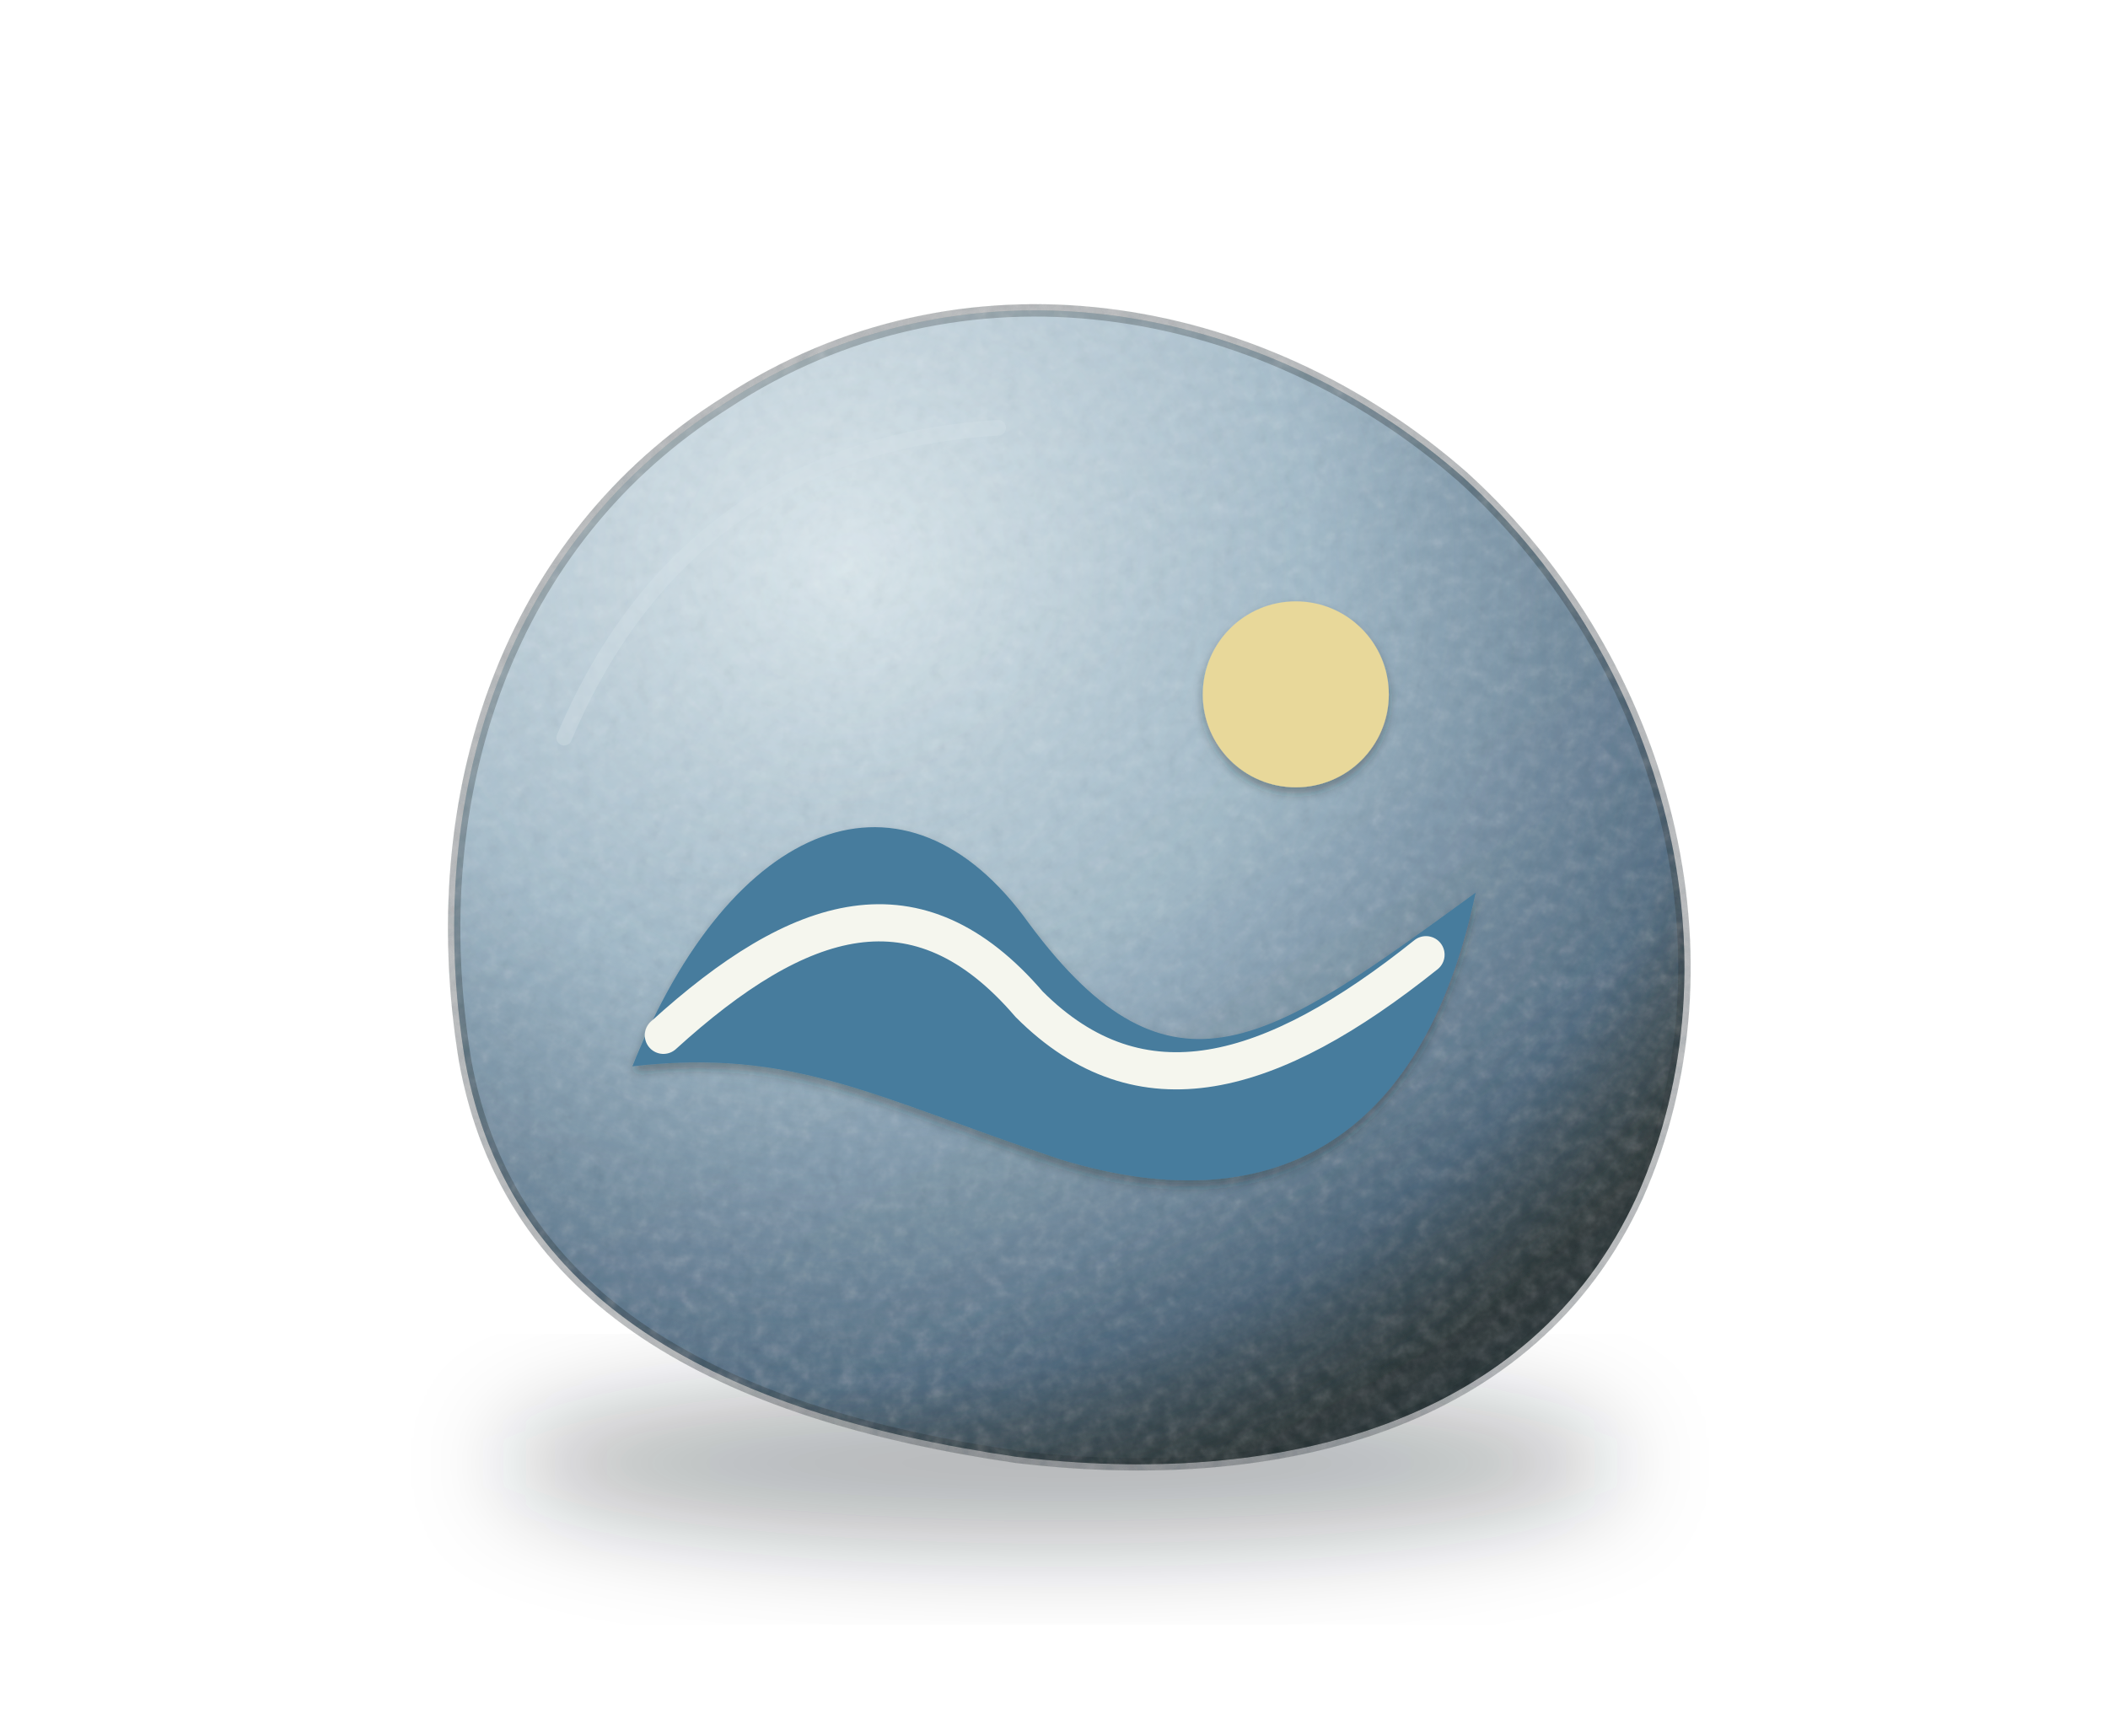
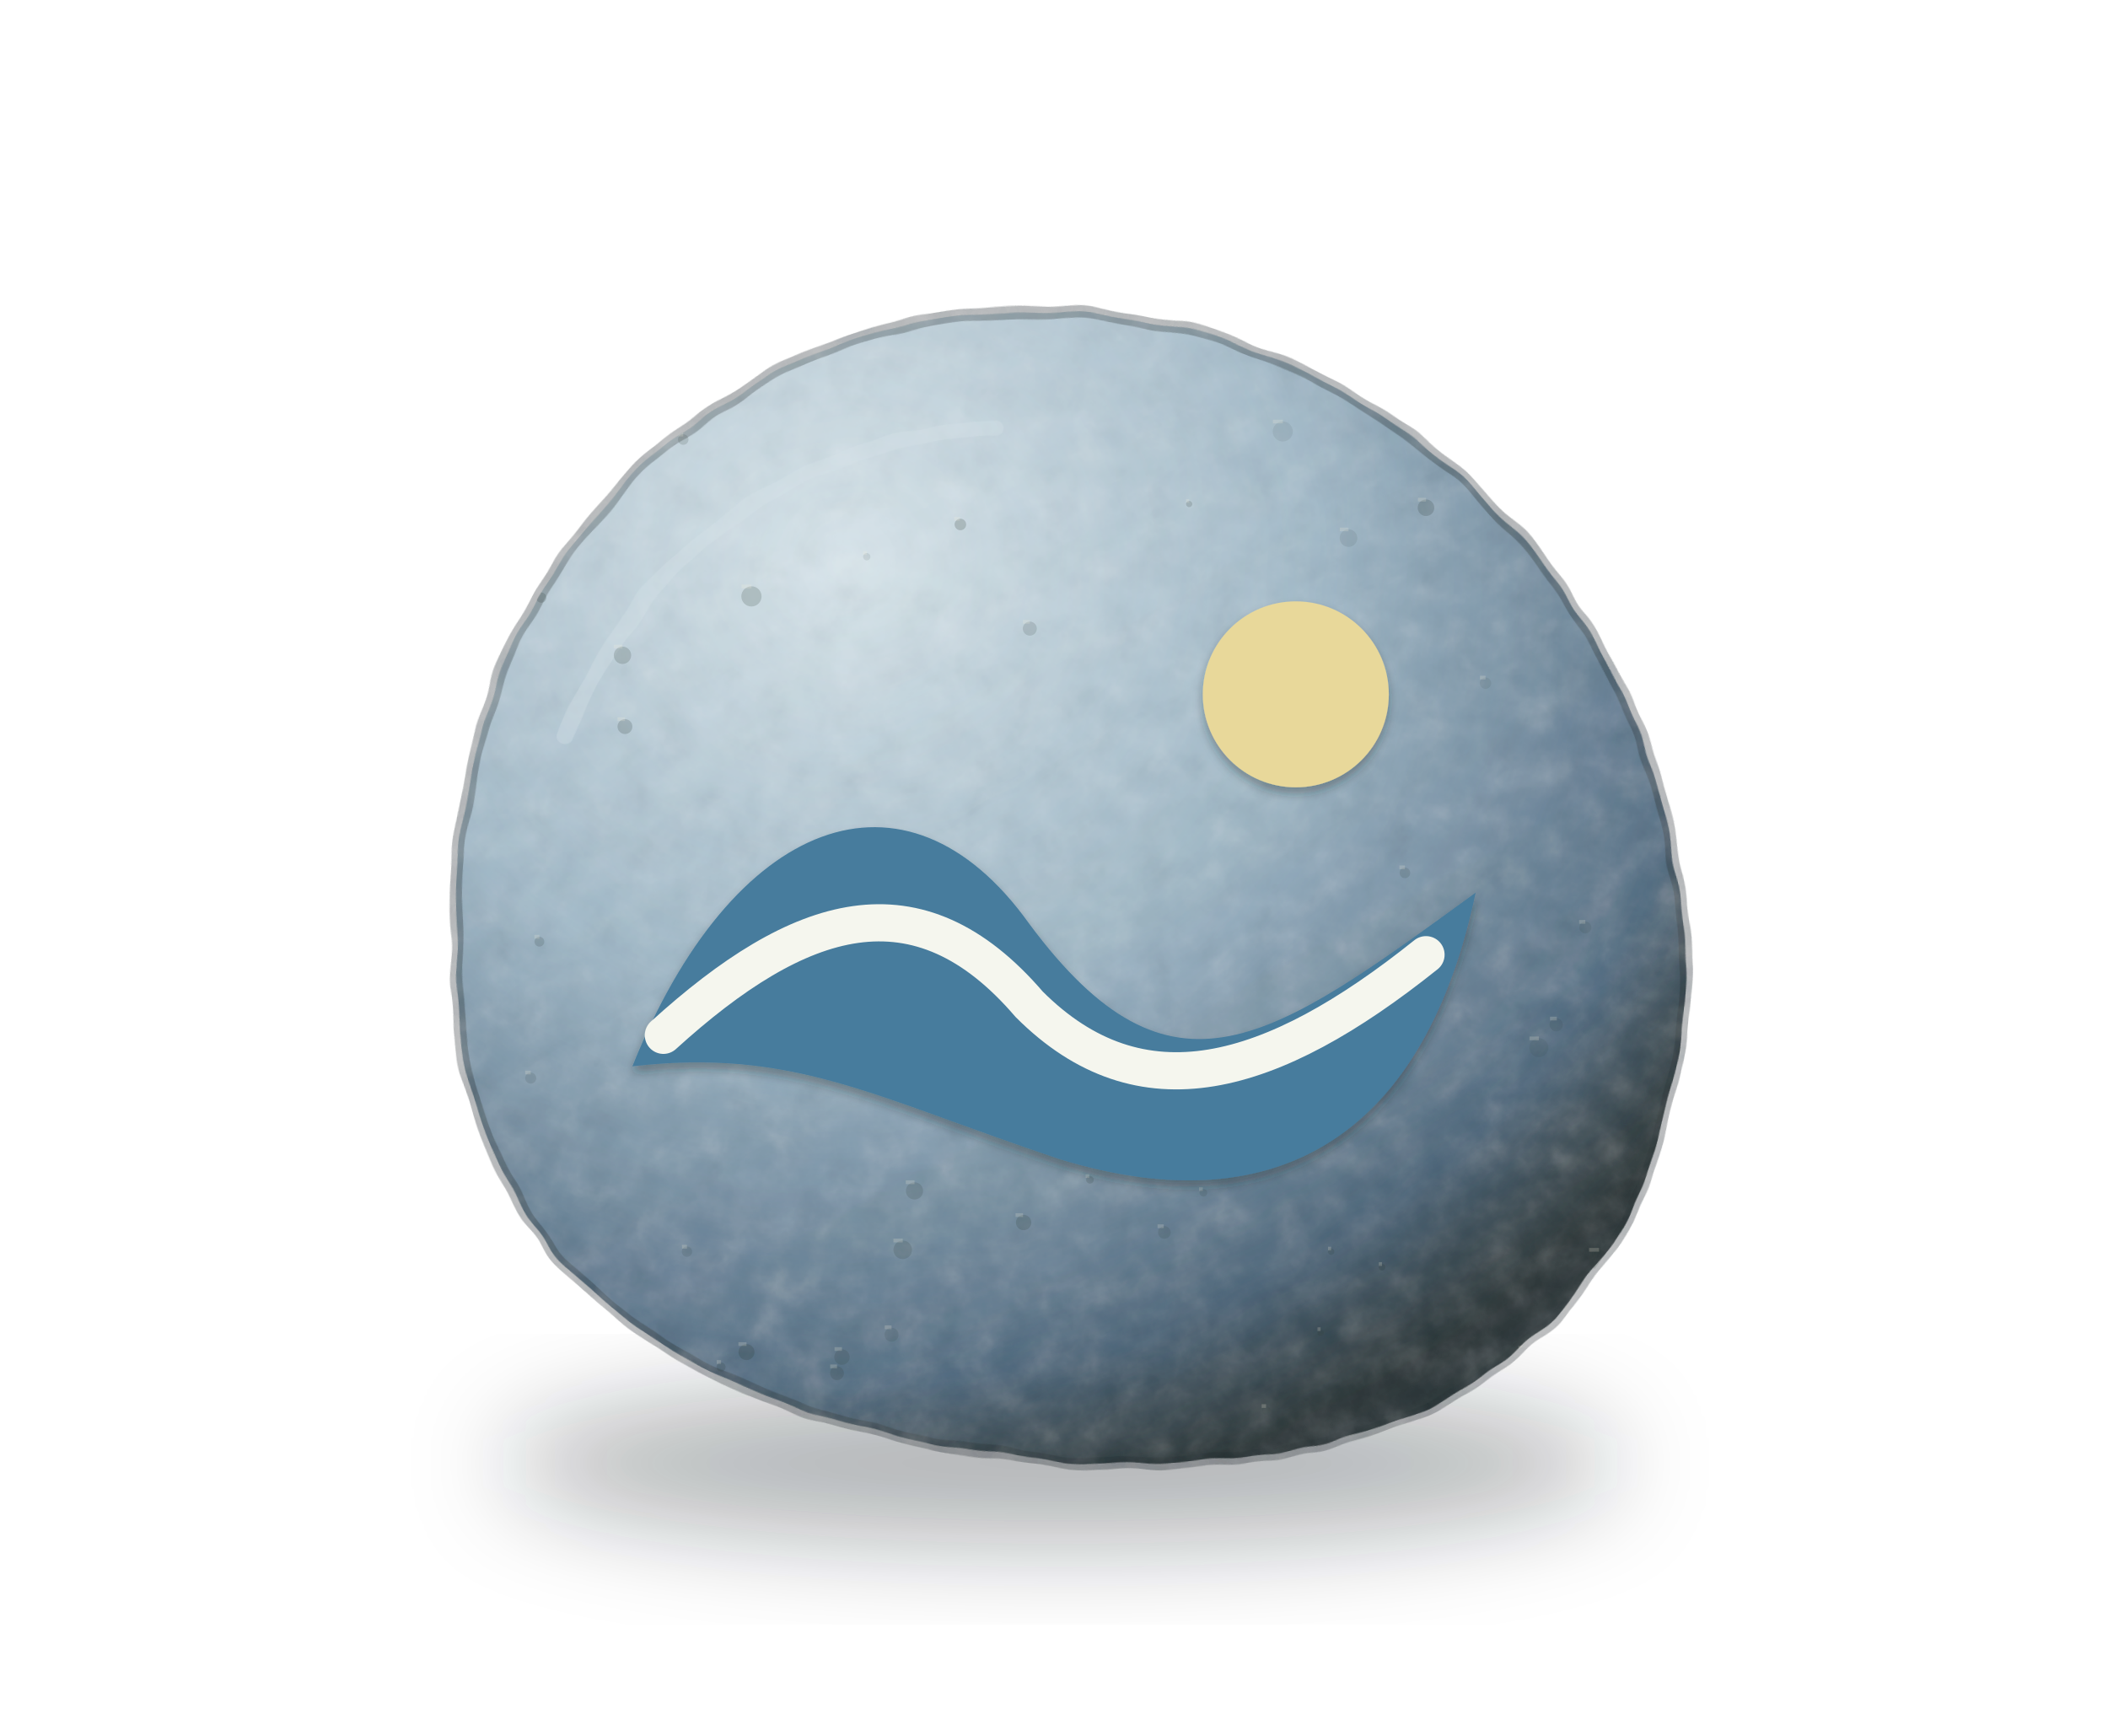
<svg xmlns="http://www.w3.org/2000/svg" viewBox="0 0 340 280">
  <defs>
    <radialGradient id="s" cx="32%" cy="22%" r="83%">
      <stop stop-color="#d5e3e9" />
      <stop offset=".46" stop-color="#a0b8c7" />
      <stop offset=".86" stop-color="#546f85" />
      <stop offset="1" stop-color="#343e3d" />
    </radialGradient>
    <filter id="shadow" x="-30%" y="-30%" width="160%" height="180%">
      <feGaussianBlur stdDeviation="8" />
    </filter>
    <filter id="grain">
-       <feTurbulence type="fractalNoise" baseFrequency=".42" numOctaves="3" stitchTiles="stitch" />
+       <feTurbulence type="fractalNoise" baseFrequency=".18" numOctaves="4" stitchTiles="stitch" />
      <feColorMatrix type="saturate" values="0" />
      <feComponentTransfer>
-         <feFuncA type="linear" slope=".23" />
+         <feFuncA type="linear" slope=".28" />
      </feComponentTransfer>
      <feComposite in2="SourceGraphic" operator="in" />
      <feBlend in="SourceGraphic" mode="soft-light" />
    </filter>
    <linearGradient id="bevel" x1=".2" y1="0" x2=".8" y2="1">
-       <stop stop-color="#fff" stop-opacity=".22" />
+       <stop stop-color="#fff" stop-opacity=".14" />
      <stop offset=".38" stop-color="#fff" stop-opacity="0" />
      <stop offset=".74" stop-color="#13232b" stop-opacity=".02" />
      <stop offset="1" stop-color="#13232b" stop-opacity=".4" />
    </linearGradient>
    <filter id="paint" x="-20%" y="-20%" width="140%" height="140%">
      <feDropShadow dx="0" dy="1" stdDeviation=".8" flood-color="#17252c" flood-opacity=".35" />
    </filter>
+     <clipPath id="stone-clip">
+       <path d="M75 171C68 128 82 87 117 65c38-25 86-17 119 12 33 30 45 78 28 116-17 37-58 47-100 42-48-7-82-25-89-64Z" />
+     </clipPath>
+     <filter id="weathered" x="-10%" y="-10%" width="120%" height="120%">
+       <feTurbulence type="fractalNoise" baseFrequency=".09" numOctaves="2" seed="5" result="rough" />
+       <feDisplacementMap in="SourceGraphic" in2="rough" scale="1.8" xChannelSelector="R" yChannelSelector="G" />
+     </filter>
  </defs>
  <ellipse cx="171" cy="236" rx="90" ry="13" opacity=".32" fill="#0b171b" filter="url(#shadow)" />
-   <path d="M75 171C68 128 82 87 117 65c38-25 86-17 119 12 33 30 45 78 28 116-17 37-58 47-100 42-48-7-82-25-89-64Z" fill="url(#s)" stroke="#243031" stroke-opacity=".35" stroke-width="2" filter="url(#grain)" />
-   <path d="M75 171C68 128 82 87 117 65c38-25 86-17 119 12 33 30 45 78 28 116-17 37-58 47-100 42-48-7-82-25-89-64Z" fill="url(#bevel)" />
-   <path d="M91 119c13-31 37-48 70-50" fill="none" stroke="#d5e3e9" stroke-width="2.5" stroke-linecap="round" opacity=".34" />
+   <g filter="url(#weathered)">
+     <path d="M75 171C68 128 82 87 117 65c38-25 86-17 119 12 33 30 45 78 28 116-17 37-58 47-100 42-48-7-82-25-89-64Z" fill="url(#s)" stroke="#243031" stroke-opacity=".35" stroke-width="2" filter="url(#grain)" />
+     <path d="M75 171C68 128 82 87 117 65c38-25 86-17 119 12 33 30 45 78 28 116-17 37-58 47-100 42-48-7-82-25-89-64Z" fill="url(#bevel)" />
+     <path d="M91 119c13-31 37-48 70-50" fill="none" stroke="#d5e3e9" stroke-width="2.5" stroke-linecap="round" opacity=".34" />
+   </g>
+   <g clip-path="url(#stone-clip)">
+     <circle cx="192.8" cy="184.6" r="1.41" fill="#26352f" opacity="0.19" />
+     <path d="m191.3 183.2h1.4" stroke="#f7f1db" stroke-width=".6" opacity=".2" />
+     <circle cx="213.0" cy="215.0" r="0.53" fill="#26352f" opacity="0.14" />
+     <path d="m212.5 214.4h0.5" stroke="#f7f1db" stroke-width=".6" opacity=".2" />
+     <circle cx="248.2" cy="169.0" r="1.54" fill="#26352f" opacity="0.09" />
+     <path d="m246.7 167.5h1.5" stroke="#f7f1db" stroke-width=".6" opacity=".2" />
+     <circle cx="166.1" cy="101.4" r="1.13" fill="#26352f" opacity="0.15" />
+     <path d="m165.0 100.3h1.1" stroke="#f7f1db" stroke-width=".6" opacity=".2" />
+     <circle cx="87.3" cy="96.4" r="0.82" fill="#26352f" opacity="0.19" />
+     <path d="m86.4 95.6h0.8" stroke="#f7f1db" stroke-width=".6" opacity=".2" />
+     <circle cx="217.5" cy="86.8" r="1.42" fill="#26352f" opacity="0.10" />
+     <path d="m216.1 85.4h1.4" stroke="#f7f1db" stroke-width=".6" opacity=".2" />
+     <circle cx="191.8" cy="81.3" r="0.50" fill="#26352f" opacity="0.18" />
+     <path d="m191.3 80.8h0.5" stroke="#f7f1db" stroke-width=".6" opacity=".2" />
+     <circle cx="121.2" cy="96.2" r="1.63" fill="#26352f" opacity="0.18" />
+     <path d="m119.6 94.6h1.6" stroke="#f7f1db" stroke-width=".6" opacity=".2" />
+     <circle cx="135.0" cy="221.5" r="1.12" fill="#26352f" opacity="0.16" />
+     <path d="m133.9 220.4h1.1" stroke="#f7f1db" stroke-width=".6" opacity=".2" />
+     <circle cx="120.4" cy="218.1" r="1.29" fill="#26352f" opacity="0.20" />
+     <path d="m119.1 216.8h1.3" stroke="#f7f1db" stroke-width=".6" opacity=".2" />
+     <circle cx="239.6" cy="110.2" r="0.92" fill="#26352f" opacity="0.10" />
+     <path d="m238.7 109.3h0.9" stroke="#f7f1db" stroke-width=".6" opacity=".2" />
+     <circle cx="110.2" cy="70.9" r="0.85" fill="#26352f" opacity="0.15" />
+     <path d="m109.4 70.1h0.8" stroke="#f7f1db" stroke-width=".6" opacity=".2" />
+     <circle cx="85.6" cy="173.9" r="0.89" fill="#26352f" opacity="0.12" />
+     <path d="m84.7 173.0h0.9" stroke="#f7f1db" stroke-width=".6" opacity=".2" />
+     <circle cx="226.6" cy="140.8" r="0.86" fill="#26352f" opacity="0.14" />
+     <path d="m225.7 139.9h0.9" stroke="#f7f1db" stroke-width=".6" opacity=".2" />
+     <circle cx="206.9" cy="69.6" r="1.62" fill="#26352f" opacity="0.08" />
+     <path d="m205.3 68.0h1.6" stroke="#f7f1db" stroke-width=".6" opacity=".2" />
+     <circle cx="214.7" cy="201.9" r="0.52" fill="#26352f" opacity="0.17" />
+     <path d="m214.2 201.4h0.5" stroke="#f7f1db" stroke-width=".6" opacity=".2" />
+     <circle cx="148.3" cy="157.2" r="0.51" fill="#26352f" opacity="0.09" />
+     <path d="m147.8 156.7h0.5" stroke="#f7f1db" stroke-width=".6" opacity=".2" />
+     <circle cx="116.3" cy="220.5" r="0.73" fill="#26352f" opacity="0.17" />
+     <path d="m115.6 219.7h0.7" stroke="#f7f1db" stroke-width=".6" opacity=".2" />
+     <circle cx="245.8" cy="218.3" r="0.90" fill="#26352f" opacity="0.12" />
+     <path d="m244.9 217.4h0.9" stroke="#f7f1db" stroke-width=".6" opacity=".2" />
+     <circle cx="175.8" cy="190.3" r="0.62" fill="#26352f" opacity="0.17" />
+     <path d="m175.1 189.7h0.6" stroke="#f7f1db" stroke-width=".6" opacity=".2" />
+     <circle cx="222.9" cy="204.4" r="0.54" fill="#26352f" opacity="0.19" />
+     <path d="m222.4 203.9h0.5" stroke="#f7f1db" stroke-width=".6" opacity=".2" />
+     <circle cx="100.8" cy="117.2" r="1.20" fill="#26352f" opacity="0.19" />
+     <path d="m99.6 116.0h1.2" stroke="#f7f1db" stroke-width=".6" opacity=".2" />
+     <circle cx="143.8" cy="215.3" r="1.13" fill="#26352f" opacity="0.12" />
+     <path d="m142.7 214.1h1.1" stroke="#f7f1db" stroke-width=".6" opacity=".2" />
+     <circle cx="139.8" cy="89.8" r="0.59" fill="#26352f" opacity="0.10" />
+     <path d="m139.2 89.2h0.6" stroke="#f7f1db" stroke-width=".6" opacity=".2" />
+     <circle cx="204.2" cy="227.5" r="0.69" fill="#26352f" opacity="0.09" />
+     <path d="m203.5 226.8h0.7" stroke="#f7f1db" stroke-width=".6" opacity=".2" />
+     <circle cx="255.7" cy="149.6" r="0.97" fill="#26352f" opacity="0.11" />
+     <path d="m254.7 148.7h1.0" stroke="#f7f1db" stroke-width=".6" opacity=".2" />
+     <circle cx="187.8" cy="198.8" r="1.02" fill="#26352f" opacity="0.13" />
+     <path d="m186.7 197.8h1.0" stroke="#f7f1db" stroke-width=".6" opacity=".2" />
+     <circle cx="94.6" cy="213.9" r="0.54" fill="#26352f" opacity="0.14" />
+     <path d="m94.1 213.4h0.5" stroke="#f7f1db" stroke-width=".6" opacity=".2" />
+     <circle cx="230.0" cy="81.9" r="1.34" fill="#26352f" opacity="0.19" />
+     <path d="m228.7 80.6h1.3" stroke="#f7f1db" stroke-width=".6" opacity=".2" />
+     <circle cx="194.1" cy="192.4" r="0.62" fill="#26352f" opacity="0.13" />
+     <path d="m193.4 191.8h0.6" stroke="#f7f1db" stroke-width=".6" opacity=".2" />
+     <circle cx="110.8" cy="201.9" r="0.84" fill="#26352f" opacity="0.13" />
+     <path d="m110.0 201.1h0.8" stroke="#f7f1db" stroke-width=".6" opacity=".2" />
+     <circle cx="257.9" cy="203.2" r="1.62" fill="#26352f" opacity="0.13" />
+     <path d="m256.3 201.6h1.6" stroke="#f7f1db" stroke-width=".6" opacity=".2" />
+     <circle cx="169.5" cy="182.6" r="1.05" fill="#26352f" opacity="0.11" />
+     <path d="m168.4 181.5h1.1" stroke="#f7f1db" stroke-width=".6" opacity=".2" />
+     <circle cx="154.9" cy="84.6" r="0.93" fill="#26352f" opacity="0.20" />
+     <path d="m153.9 83.7h0.9" stroke="#f7f1db" stroke-width=".6" opacity=".2" />
+     <circle cx="251.0" cy="165.3" r="1.07" fill="#26352f" opacity="0.12" />
+     <path d="m250.0 164.3h1.1" stroke="#f7f1db" stroke-width=".6" opacity=".2" />
+     <circle cx="100.4" cy="105.7" r="1.40" fill="#26352f" opacity="0.18" />
+     <path d="m99.0 104.3h1.4" stroke="#f7f1db" stroke-width=".6" opacity=".2" />
+     <circle cx="147.5" cy="192.1" r="1.39" fill="#26352f" opacity="0.16" />
+     <path d="m146.1 190.7h1.4" stroke="#f7f1db" stroke-width=".6" opacity=".2" />
+     <circle cx="199.9" cy="187.6" r="0.92" fill="#26352f" opacity="0.16" />
+     <path d="m199.0 186.7h0.9" stroke="#f7f1db" stroke-width=".6" opacity=".2" />
+     <circle cx="133.6" cy="141.6" r="1.39" fill="#26352f" opacity="0.16" />
+     <path d="m132.2 140.2h1.4" stroke="#f7f1db" stroke-width=".6" opacity=".2" />
+     <circle cx="135.8" cy="218.9" r="1.25" fill="#26352f" opacity="0.15" />
+     <path d="m134.6 217.6h1.2" stroke="#f7f1db" stroke-width=".6" opacity=".2" />
+     <circle cx="87.0" cy="151.9" r="0.79" fill="#26352f" opacity="0.16" />
+     <path d="m86.2 151.1h0.8" stroke="#f7f1db" stroke-width=".6" opacity=".2" />
+     <circle cx="165.1" cy="197.2" r="1.24" fill="#26352f" opacity="0.18" />
+     <path d="m163.8 196.0h1.2" stroke="#f7f1db" stroke-width=".6" opacity=".2" />
+     <circle cx="145.2" cy="168.2" r="1.35" fill="#26352f" opacity="0.18" />
+     <path d="m143.8 166.9h1.3" stroke="#f7f1db" stroke-width=".6" opacity=".2" />
+     <circle cx="145.6" cy="201.6" r="1.50" fill="#26352f" opacity="0.16" />
+     <path d="m144.1 200.1h1.5" stroke="#f7f1db" stroke-width=".6" opacity=".2" />
+   </g>
  <g filter="url(#paint)">
    <path d="M102 172c16-40 44-51 64-23 23 31 39 19 72-5-8 38-31 54-67 43-30-10-43-18-69-15" fill="#467b9d" />
    <path d="M107 167c22-20 41-26 59-5 18 18 39 12 64-8" stroke="#f5f6ee" stroke-width="6" fill="none" stroke-linecap="round" />
    <circle cx="209" cy="112" r="15" fill="#e8d89a" />
  </g>
</svg>
